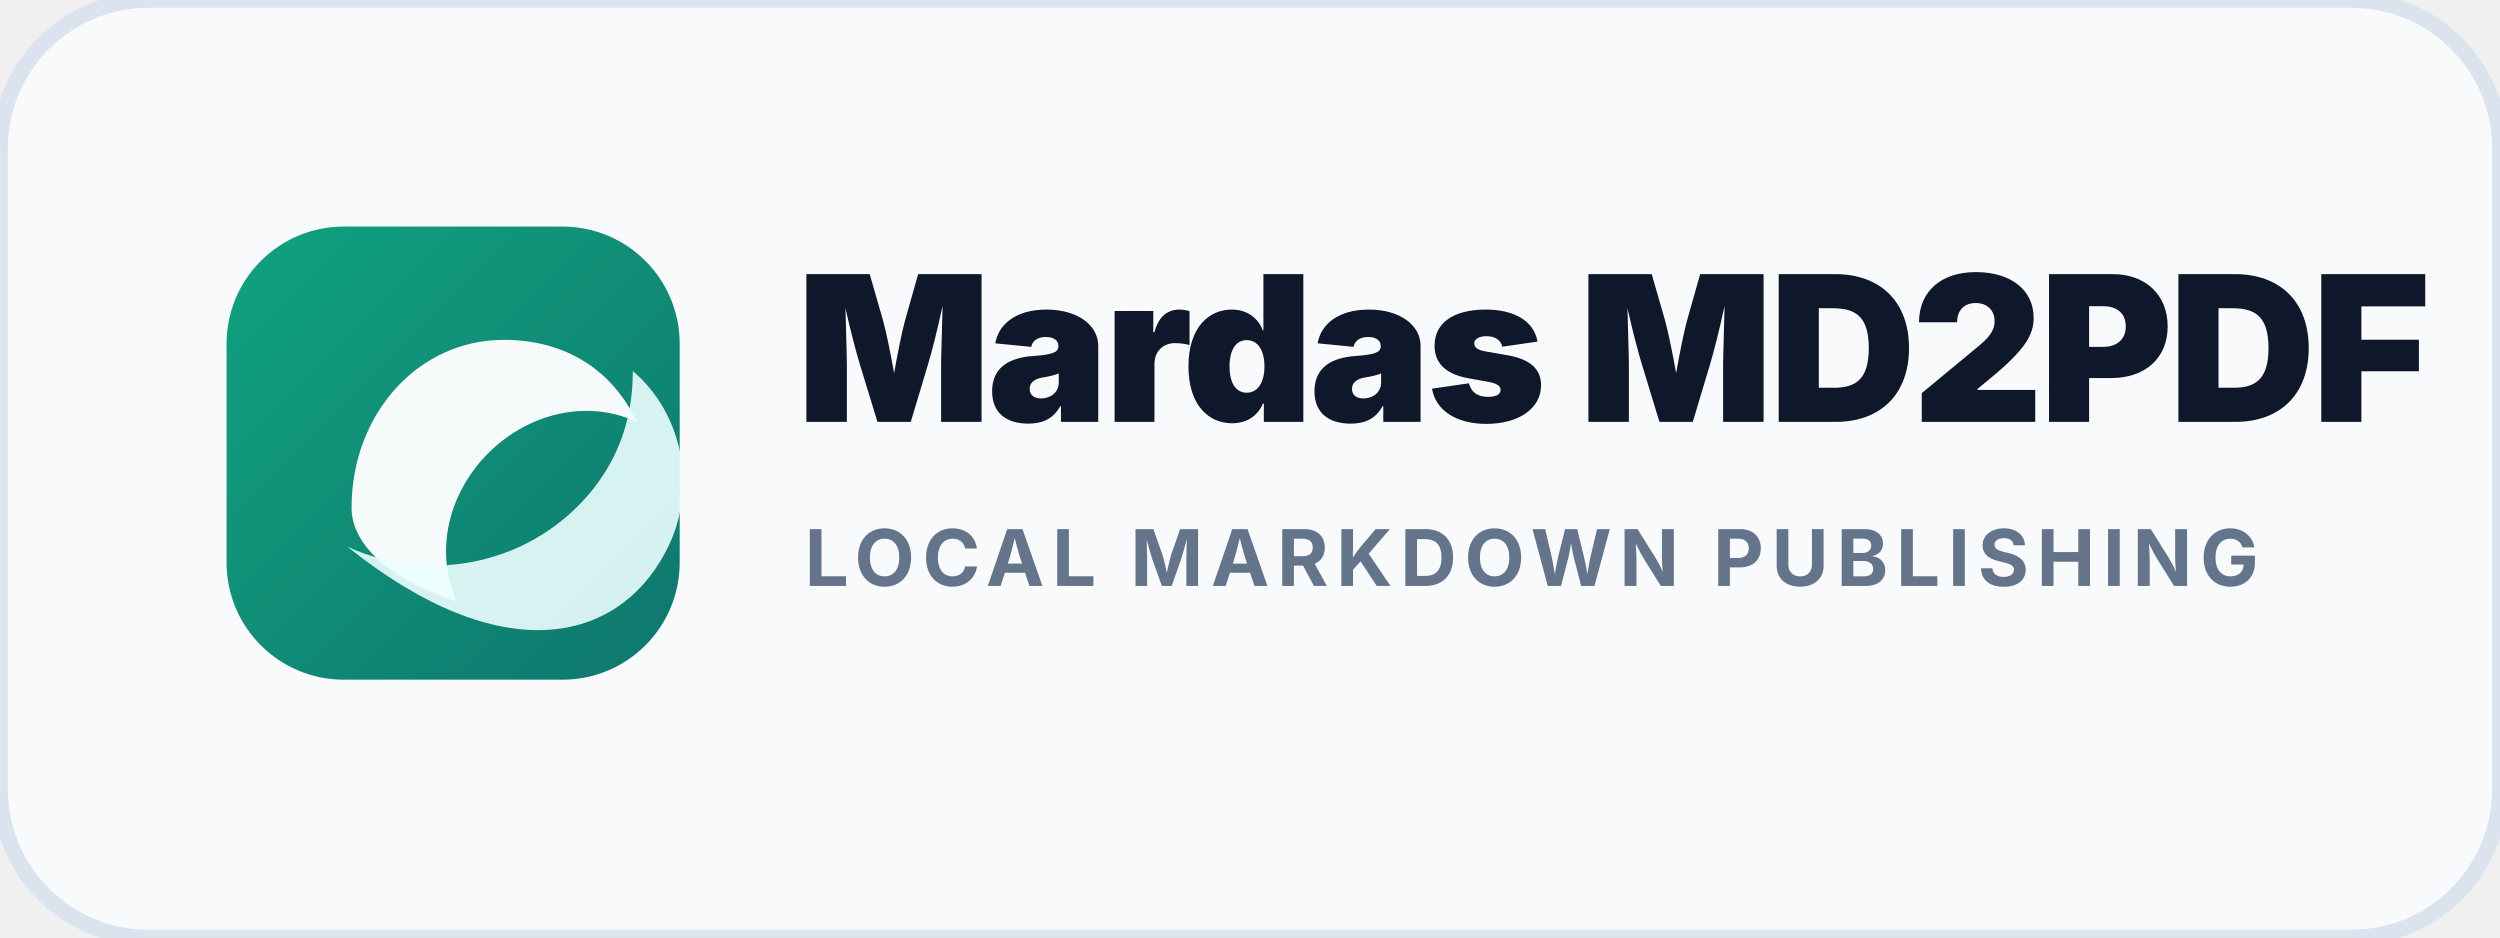
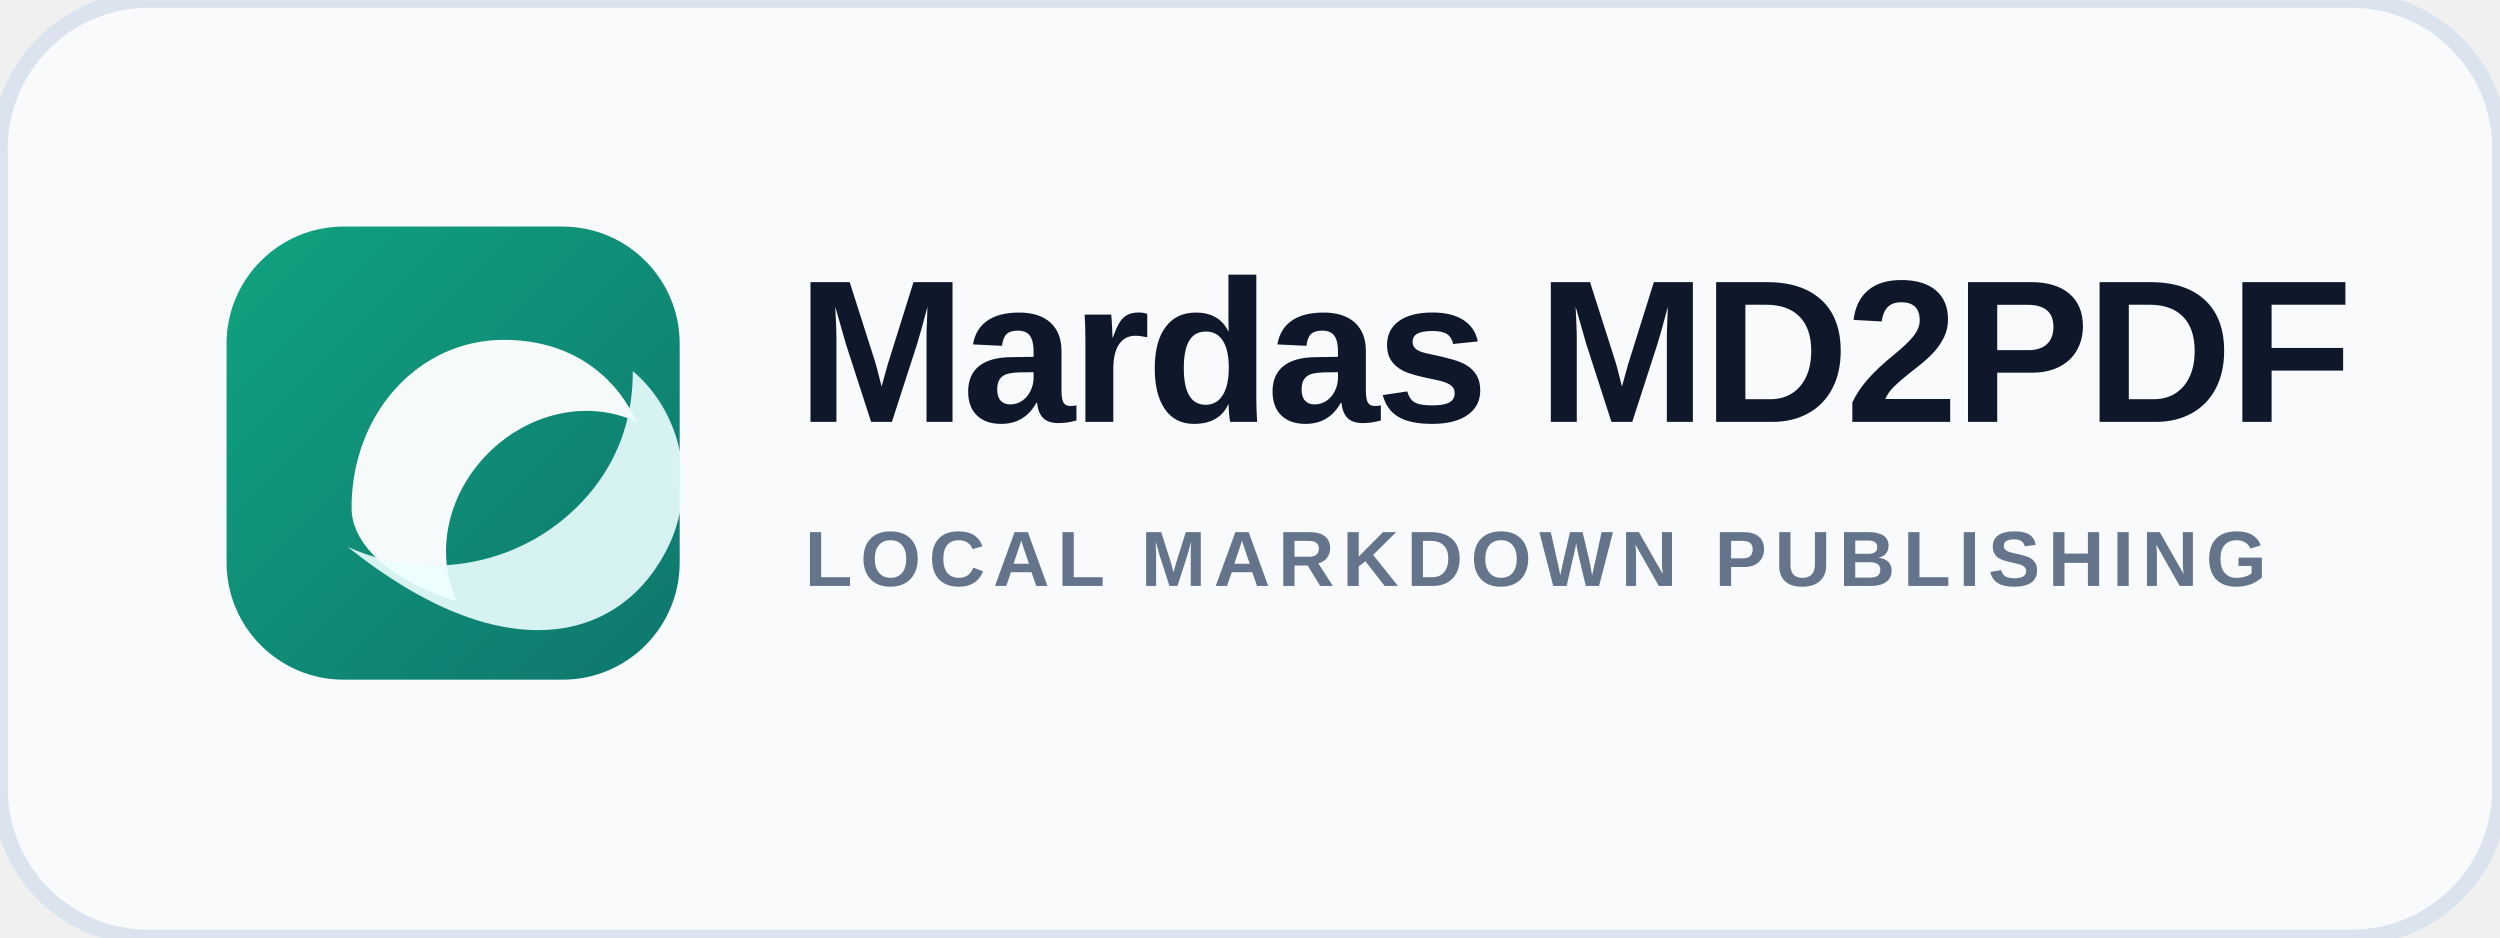
<svg xmlns="http://www.w3.org/2000/svg" width="640" height="240" viewBox="0 0 640 240" role="img" aria-labelledby="title desc">
  <defs>
    <linearGradient id="g" x1="0" x2="1" y1="0" y2="1">
      <stop offset="0" stop-color="#10a37f" />
      <stop offset="1" stop-color="#0f766e" />
    </linearGradient>
    <style>
-       .word{font:900 52px Inter,Segoe UI,Arial,sans-serif;fill:#0f172a;letter-spacing:-1px}
-       .tag{font:700 20px Inter,Segoe UI,Arial,sans-serif;fill:#64748b;letter-spacing:2px}
+       .word{font:900 52px Segoe UI,Arial,sans-serif;fill:#0f172a;letter-spacing:-1px}
+       .tag{font:700 20px Segoe UI,Arial,sans-serif;fill:#64748b;letter-spacing:2px}
    </style>
  </defs>
  <rect width="640" height="240" rx="38" fill="#f8fafc" stroke="#dbe3ef" stroke-width="4" />
  <g transform="translate(58 58)">
    <rect x="0" y="0" width="116" height="116" rx="30" fill="url(#g)" />
    <path d="M32 72c0-24 17-43 39-43 16 0 28 8 34 21-13-6-28-2-38 8-10 10-14 25-8 38-16-5-27-14-27-24Z" fill="#fff" opacity=".96" />
    <path d="M31 82c22 10 48 4 63-15 7-9 10-19 10-30 13 11 17 31 8 47-12 22-41 30-81-2Z" fill="#ecfeff" opacity=".9" />
  </g>
  <text x="204" y="108" class="word">Mardas MD2PDF</text>
  <text x="206" y="150" class="tag">LOCAL MARKDOWN PUBLISHING</text>
</svg>
